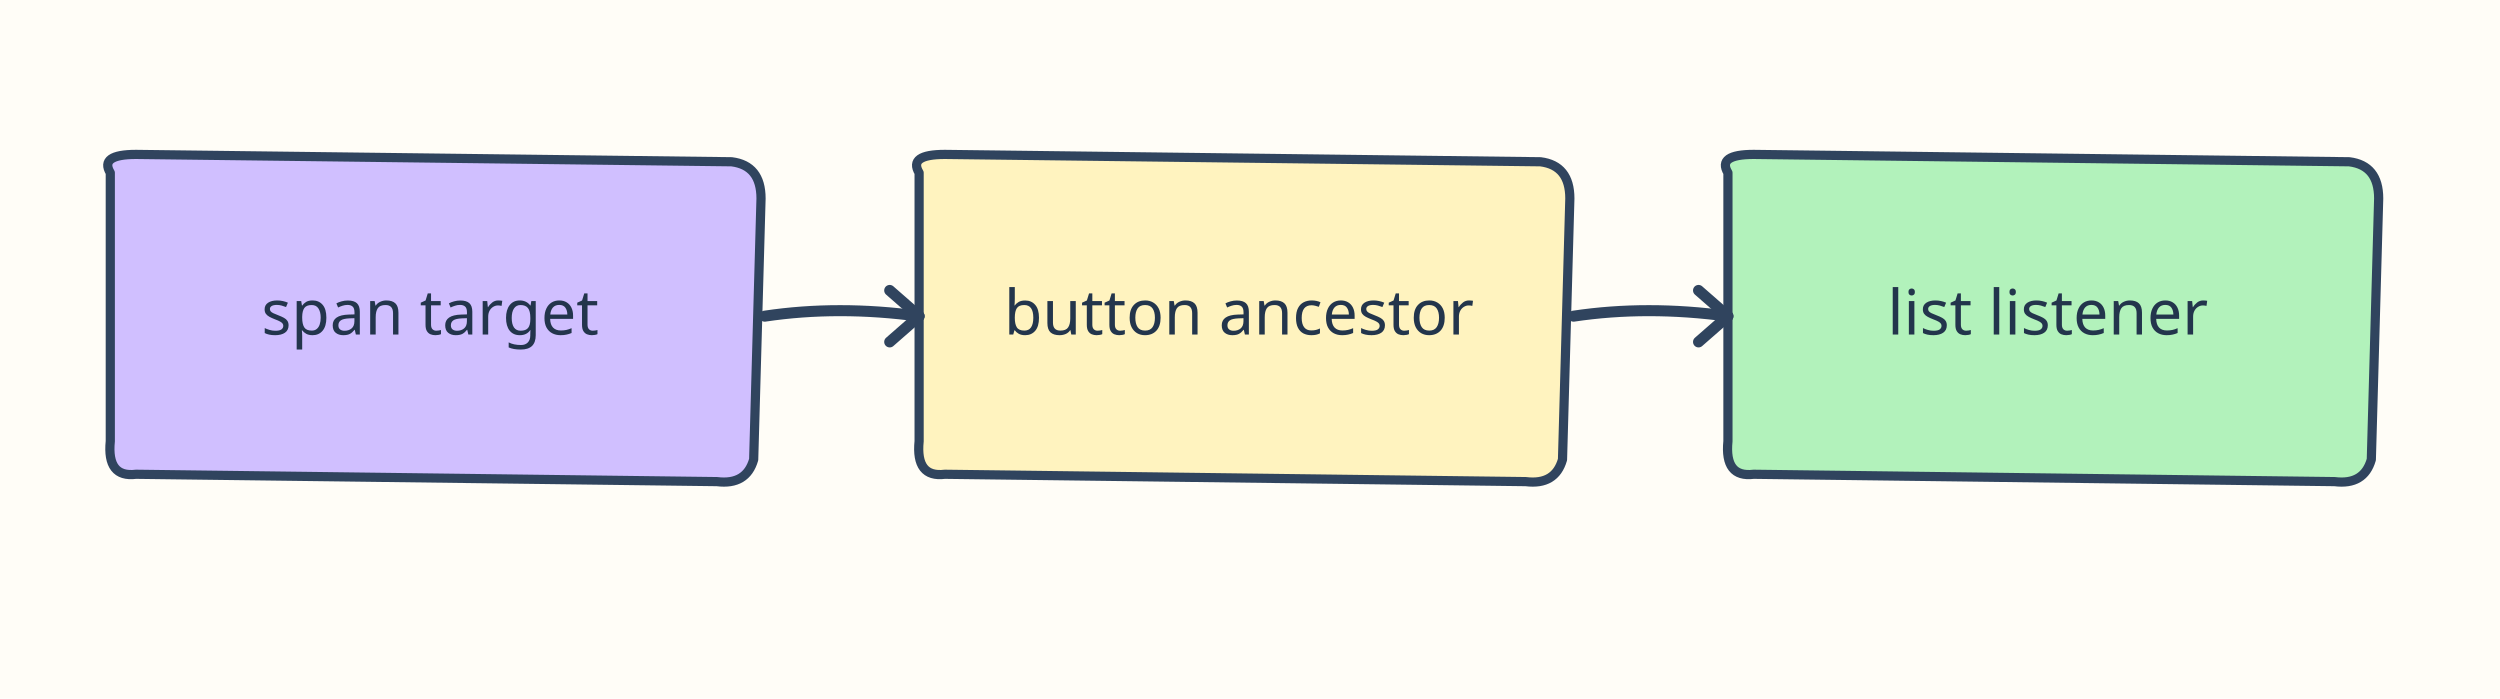
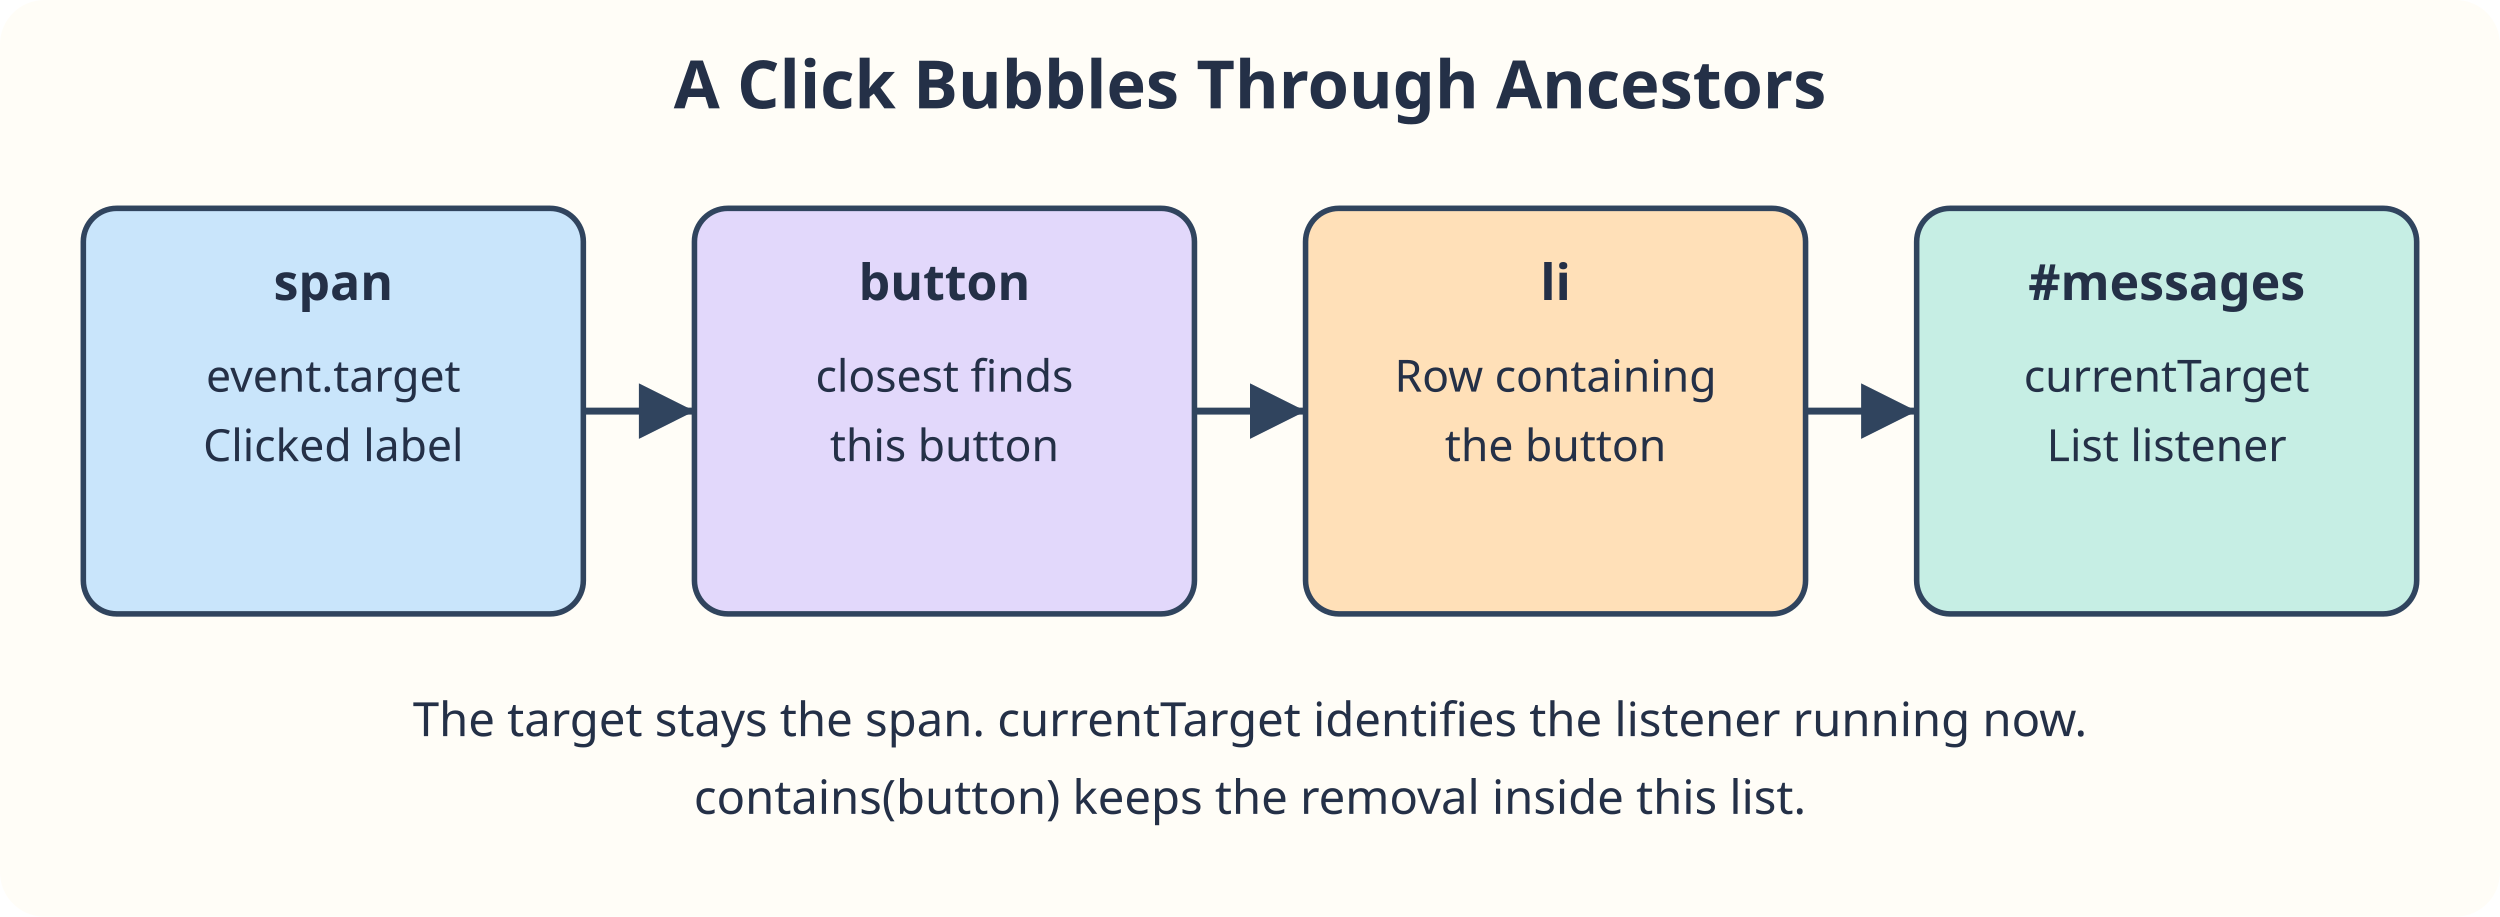
- <svg xmlns="http://www.w3.org/2000/svg" viewBox="0 0 680 190" role="img" aria-labelledby="title desc">
-   <rect width="680" height="190" fill="#fffdf7" />
-   <path d="M30 47 Q27 42 37 42 L199 44 Q207 45 207 54 L205 125 Q203 132 195 131 L37 129 Q29 130 30 120 Z" fill="#d0bfff" stroke="#30445e" stroke-width="2.5" stroke-linejoin="round" />
-   <text x="117" y="91" text-anchor="middle" font-size="17" font-family="system-ui,sans-serif" fill="#23354c">span target</text>
-   <path d="M250 47 Q247 42 257 42 L419 44 Q427 45 427 54 L425 125 Q423 132 415 131 L257 129 Q249 130 250 120 Z" fill="#fff3bf" stroke="#30445e" stroke-width="2.5" stroke-linejoin="round" />
-   <text x="337" y="91" text-anchor="middle" font-size="17" font-family="system-ui,sans-serif" fill="#23354c">button ancestor</text>
-   <path d="M470 47 Q467 42 477 42 L639 44 Q647 45 647 54 L645 125 Q643 132 635 131 L477 129 Q469 130 470 120 Z" fill="#b2f2bb" stroke="#30445e" stroke-width="2.5" stroke-linejoin="round" />
-   <text x="557" y="91" text-anchor="middle" font-size="17" font-family="system-ui,sans-serif" fill="#23354c">list listener</text>
-   <path d="M208 86 Q228 83 250 86" fill="none" stroke="#30445e" stroke-width="3" stroke-linecap="round" />
-   <path d="M242 79 L250 86 L242 93" fill="none" stroke="#30445e" stroke-width="3" stroke-linecap="round" stroke-linejoin="round" />
-   <path d="M428 86 Q448 83 470 86" fill="none" stroke="#30445e" stroke-width="3" stroke-linecap="round" />
-   <path d="M462 79 L470 86 L462 93" fill="none" stroke="#30445e" stroke-width="3" stroke-linecap="round" stroke-linejoin="round" />
+ <svg xmlns="http://www.w3.org/2000/svg" width="900" height="330" viewBox="0 0 900 330" role="img" aria-labelledby="title desc">
+   <rect width="900" height="330" rx="16" fill="#fffdf7" />
+   <defs>
+     <marker id="arrow" viewBox="0 0 10 10" refX="10" refY="5" markerWidth="8" markerHeight="8" orient="auto">
+       <path d="M0 0 L10 5 L0 10 Z" fill="#30445e" />
+     </marker>
+   </defs>
+   <text x="450" y="39" text-anchor="middle" font-family="system-ui,sans-serif" font-size="24" font-weight="650" fill="#243047">A Click Bubbles Through Ancestors</text>
+   <rect data-card="0" x="30" y="75" width="180" height="146" rx="12" fill="#c9e5fb" stroke="#30445e" stroke-width="2" />
+   <text data-card-label="0" x="120.0" y="108" text-anchor="middle" font-family="system-ui,sans-serif" font-size="18" font-weight="600" fill="#243047">span</text>
+   <text data-card-label="0" x="120.0" y="141" text-anchor="middle" font-family="system-ui,sans-serif" font-size="16" fill="#243047">event.target</text>
+   <text data-card-label="0" x="120.0" y="166" text-anchor="middle" font-family="system-ui,sans-serif" font-size="16" fill="#243047">Clicked label</text>
+   <path data-connector="0" d="M210 148 L250 148" fill="none" stroke="#30445e" stroke-width="2.5" marker-end="url(#arrow)" />
+   <rect data-card="1" x="250" y="75" width="180" height="146" rx="12" fill="#e2d8fb" stroke="#30445e" stroke-width="2" />
+   <text data-card-label="1" x="340.0" y="108" text-anchor="middle" font-family="system-ui,sans-serif" font-size="18" font-weight="600" fill="#243047">button</text>
+   <text data-card-label="1" x="340.0" y="141" text-anchor="middle" font-family="system-ui,sans-serif" font-size="16" fill="#243047">closest finds</text>
+   <text data-card-label="1" x="340.0" y="166" text-anchor="middle" font-family="system-ui,sans-serif" font-size="16" fill="#243047">this button</text>
+   <path data-connector="1" d="M430 148 L470 148" fill="none" stroke="#30445e" stroke-width="2.5" marker-end="url(#arrow)" />
+   <rect data-card="2" x="470" y="75" width="180" height="146" rx="12" fill="#ffe0b8" stroke="#30445e" stroke-width="2" />
+   <text data-card-label="2" x="560.0" y="108" text-anchor="middle" font-family="system-ui,sans-serif" font-size="18" font-weight="600" fill="#243047">li</text>
+   <text data-card-label="2" x="560.0" y="141" text-anchor="middle" font-family="system-ui,sans-serif" font-size="16" fill="#243047">Row containing</text>
+   <text data-card-label="2" x="560.0" y="166" text-anchor="middle" font-family="system-ui,sans-serif" font-size="16" fill="#243047">the button</text>
+   <path data-connector="2" d="M650 148 L690 148" fill="none" stroke="#30445e" stroke-width="2.5" marker-end="url(#arrow)" />
+   <rect data-card="3" x="690" y="75" width="180" height="146" rx="12" fill="#c6eee4" stroke="#30445e" stroke-width="2" />
+   <text data-card-label="3" x="780.0" y="108" text-anchor="middle" font-family="system-ui,sans-serif" font-size="18" font-weight="600" fill="#243047">#messages</text>
+   <text data-card-label="3" x="780.0" y="141" text-anchor="middle" font-family="system-ui,sans-serif" font-size="16" fill="#243047">currentTarget</text>
+   <text data-card-label="3" x="780.0" y="166" text-anchor="middle" font-family="system-ui,sans-serif" font-size="16" fill="#243047">List listener</text>
+   <text x="450" y="265" text-anchor="middle" font-family="system-ui,sans-serif" font-size="17" fill="#243047">The target stays the span. currentTarget identifies the listener running now.</text>
+   <text x="450" y="293" text-anchor="middle" font-family="system-ui,sans-serif" font-size="17" fill="#243047">contains(button) keeps the removal inside this list.</text>
</svg>
